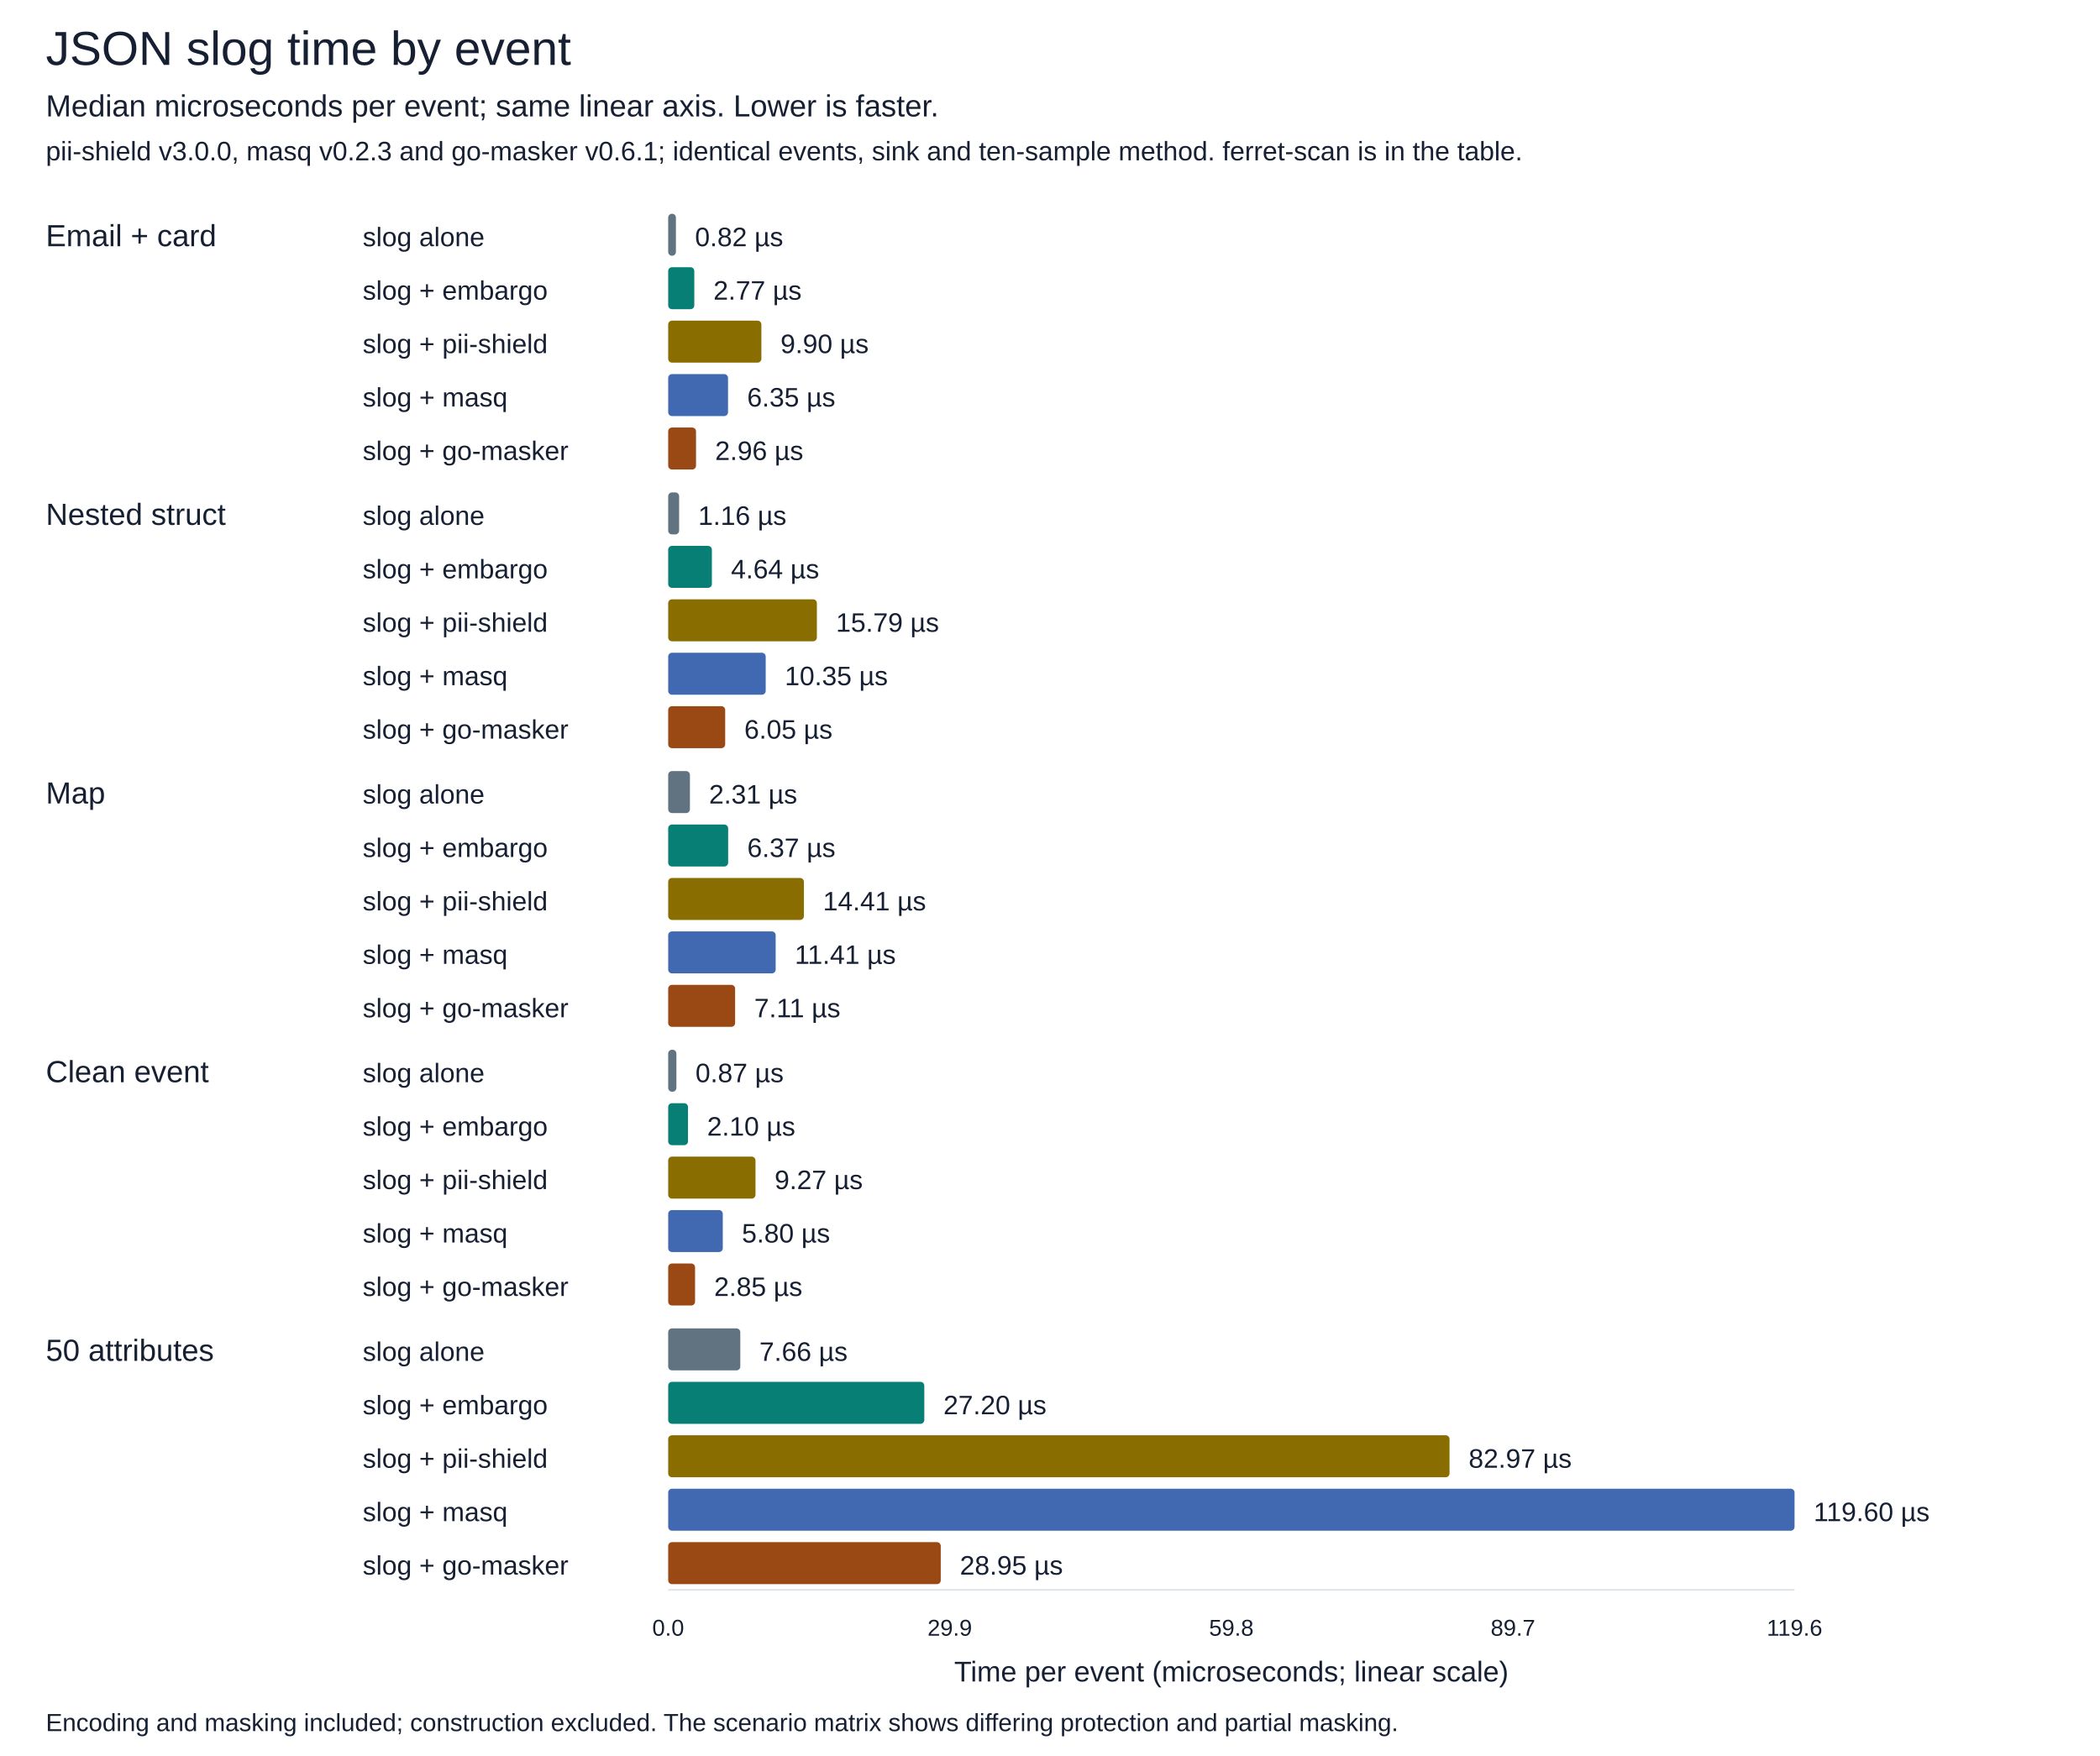
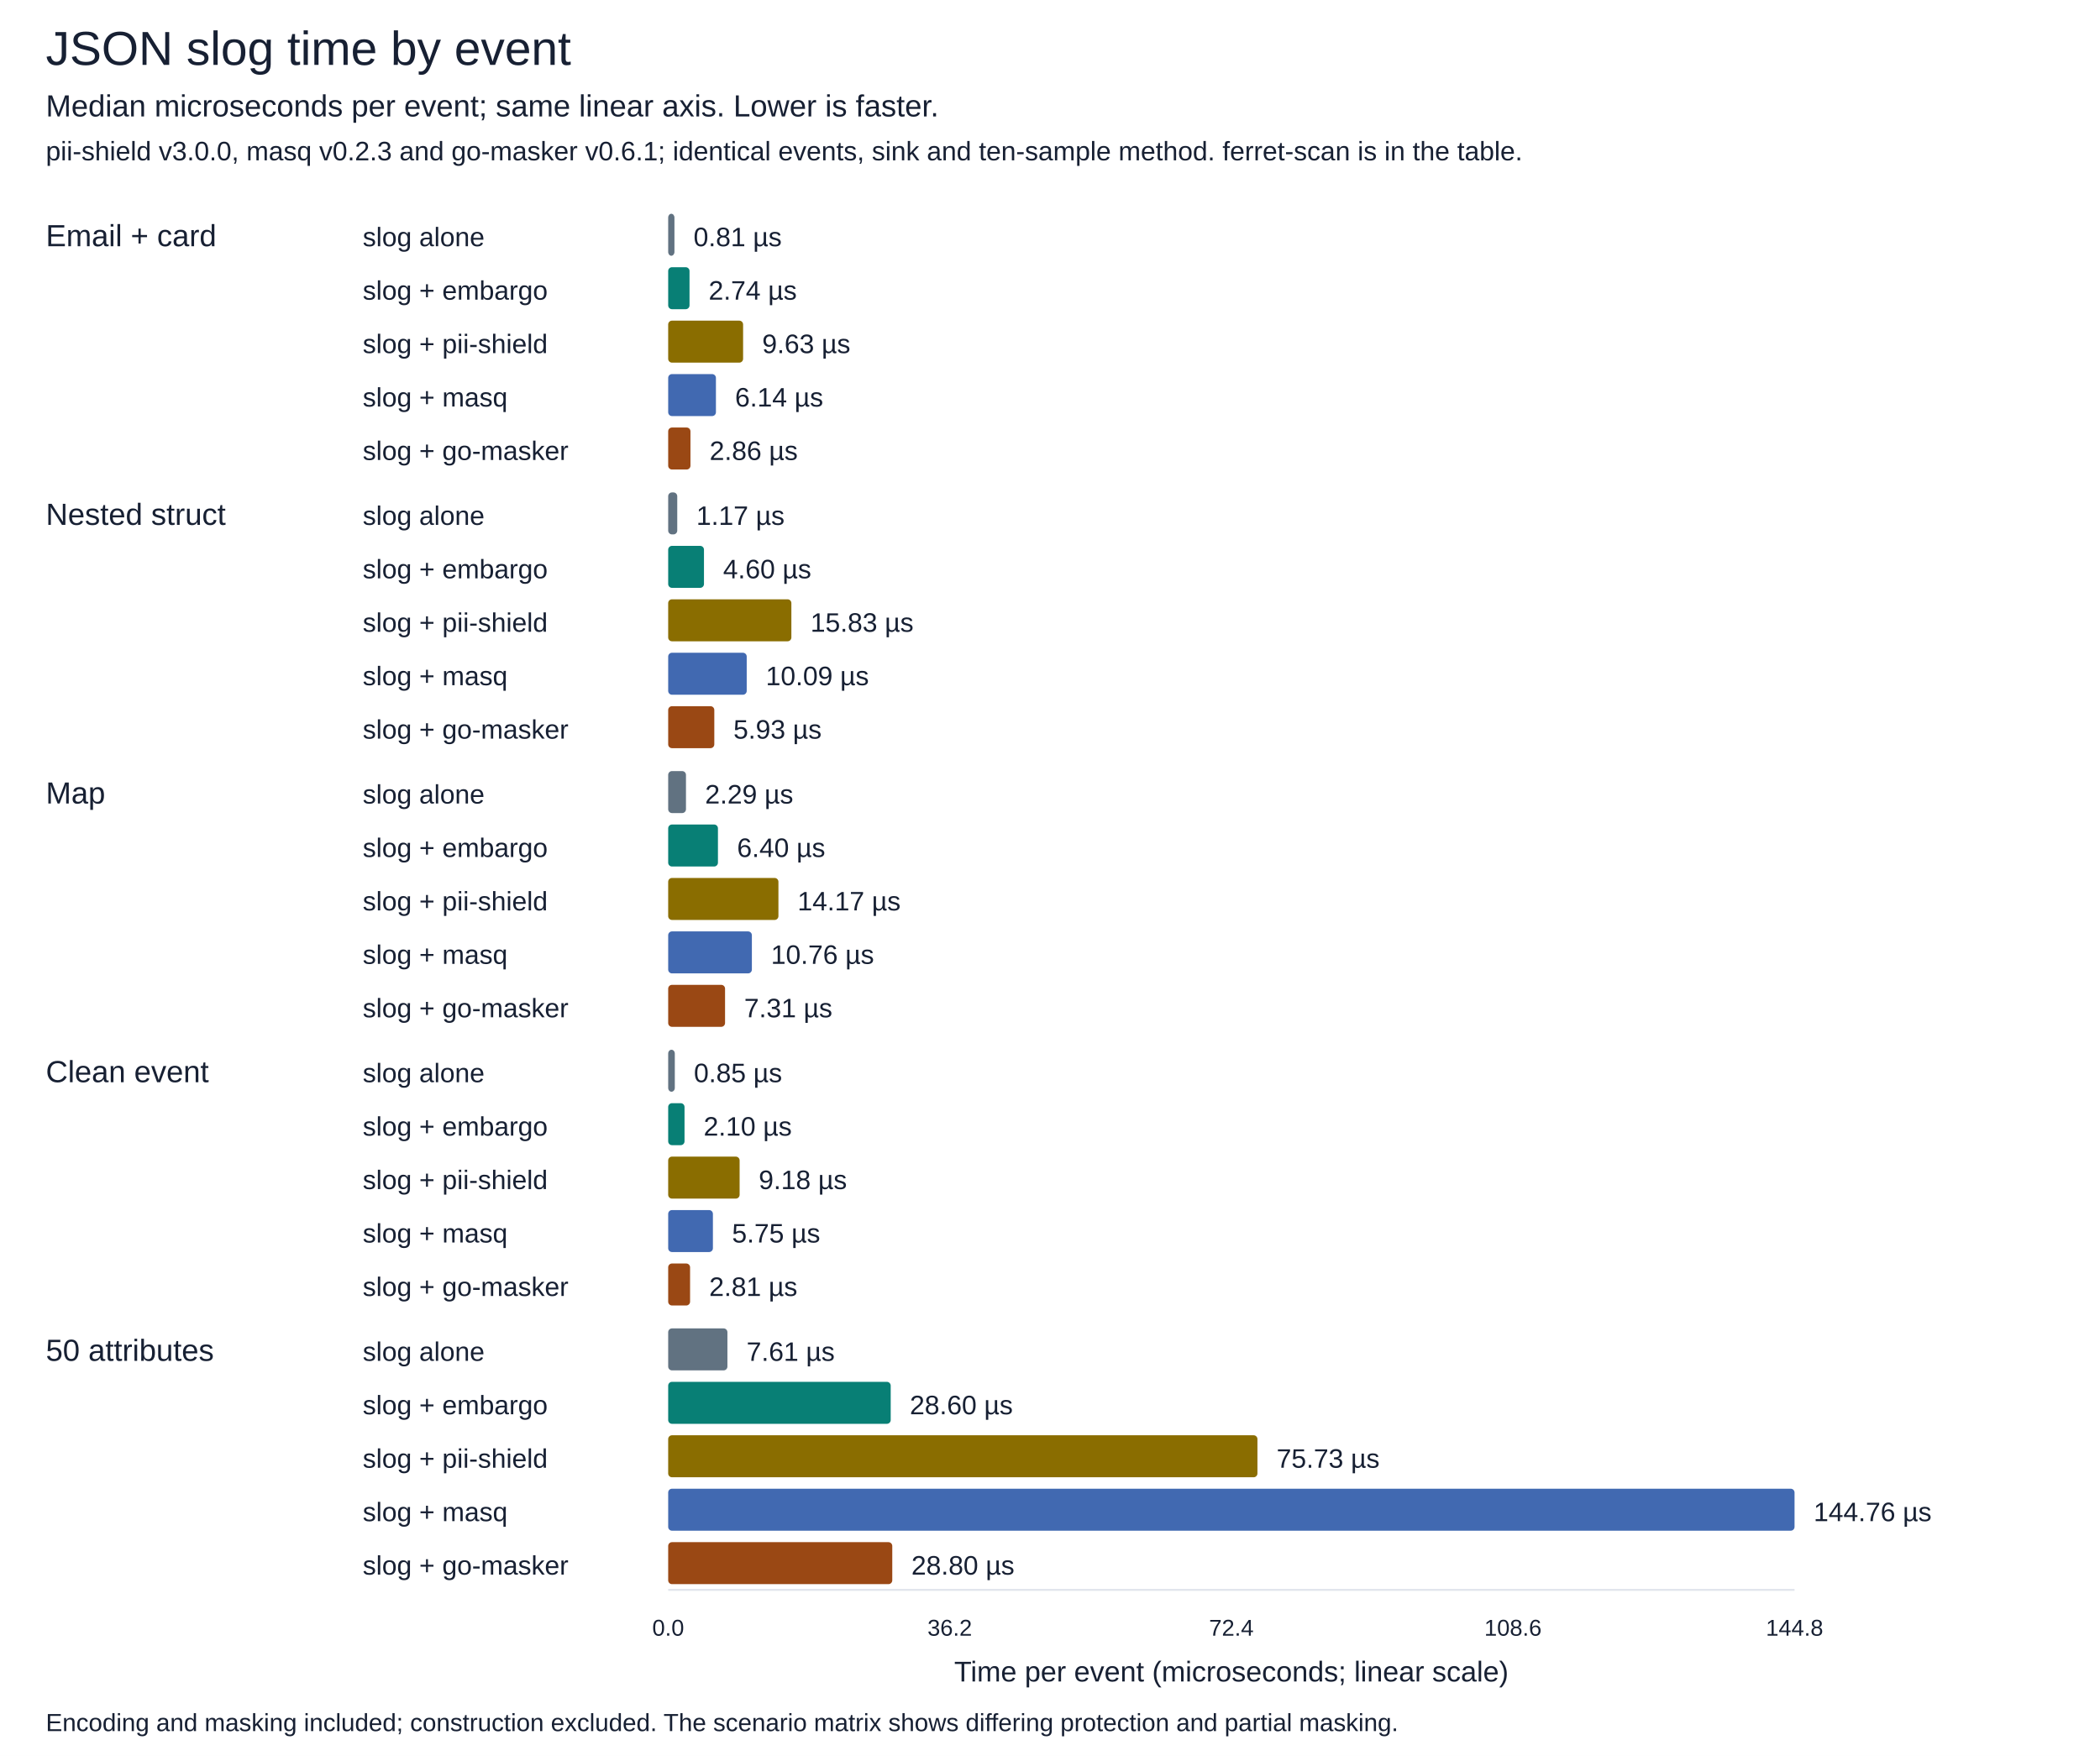
<svg xmlns="http://www.w3.org/2000/svg" width="1100" height="920" viewBox="0 0 1100 920" role="img">
  <rect width="100%" height="100%" fill="white" />
  <g font-family="Arial, sans-serif" font-size="15" fill="#172033">
    <text x="24" y="34" font-size="25" fill="#172033" text-anchor="start">JSON slog time by event</text>
    <text x="24" y="61" font-size="16" fill="#172033" text-anchor="start">Median microseconds per event; same linear axis. Lower is faster.</text>
    <text x="24" y="84" font-size="14" fill="#172033" text-anchor="start">pii-shield v3.0.0, masq v0.2.3 and go-masker v0.6.1; identical events, sink and ten-sample method. ferret-scan is in the table.</text>
    <text x="24" y="129" font-size="16" fill="#172033" text-anchor="start">Email + card</text>
    <text x="190" y="129" font-size="14" fill="#172033" text-anchor="start">slog alone</text>
-     <rect x="350" y="112" width="4.05" height="22" rx="2" fill="#617281" />
-     <text x="364.05" y="129" font-size="14" fill="#172033" text-anchor="start">0.82 µs</text>
+     <rect x="350" y="112" width="3.28" height="22" rx="2" fill="#617281" />
+     <text x="363.28" y="129" font-size="14" fill="#172033" text-anchor="start">0.81 µs</text>
    <text x="190" y="157" font-size="14" fill="#172033" text-anchor="start">slog + embargo</text>
-     <rect x="350" y="140" width="13.68" height="22" rx="2" fill="#087f75" />
-     <text x="373.68" y="157" font-size="14" fill="#172033" text-anchor="start">2.77 µs</text>
+     <rect x="350" y="140" width="11.18" height="22" rx="2" fill="#087f75" />
+     <text x="371.18" y="157" font-size="14" fill="#172033" text-anchor="start">2.74 µs</text>
    <text x="190" y="185" font-size="14" fill="#172033" text-anchor="start">slog + pii-shield</text>
-     <rect x="350" y="168" width="48.82" height="22" rx="2" fill="#8a6d00" />
-     <text x="408.82" y="185" font-size="14" fill="#172033" text-anchor="start">9.90 µs</text>
+     <rect x="350" y="168" width="39.24" height="22" rx="2" fill="#8a6d00" />
+     <text x="399.24" y="185" font-size="14" fill="#172033" text-anchor="start">9.63 µs</text>
    <text x="190" y="213" font-size="14" fill="#172033" text-anchor="start">slog + masq</text>
-     <rect x="350" y="196" width="31.35" height="22" rx="2" fill="#4169b1" />
-     <text x="391.35" y="213" font-size="14" fill="#172033" text-anchor="start">6.35 µs</text>
+     <rect x="350" y="196" width="25.01" height="22" rx="2" fill="#4169b1" />
+     <text x="385.01" y="213" font-size="14" fill="#172033" text-anchor="start">6.14 µs</text>
    <text x="190" y="241" font-size="14" fill="#172033" text-anchor="start">slog + go-masker</text>
-     <rect x="350" y="224" width="14.58" height="22" rx="2" fill="#9a4814" />
-     <text x="374.58" y="241" font-size="14" fill="#172033" text-anchor="start">2.96 µs</text>
+     <rect x="350" y="224" width="11.67" height="22" rx="2" fill="#9a4814" />
+     <text x="371.67" y="241" font-size="14" fill="#172033" text-anchor="start">2.86 µs</text>
    <text x="24" y="275" font-size="16" fill="#172033" text-anchor="start">Nested struct</text>
    <text x="190" y="275" font-size="14" fill="#172033" text-anchor="start">slog alone</text>
-     <rect x="350" y="258" width="5.73" height="22" rx="2" fill="#617281" />
-     <text x="365.73" y="275" font-size="14" fill="#172033" text-anchor="start">1.16 µs</text>
+     <rect x="350" y="258" width="4.75" height="22" rx="2" fill="#617281" />
+     <text x="364.75" y="275" font-size="14" fill="#172033" text-anchor="start">1.17 µs</text>
    <text x="190" y="303" font-size="14" fill="#172033" text-anchor="start">slog + embargo</text>
-     <rect x="350" y="286" width="22.89" height="22" rx="2" fill="#087f75" />
-     <text x="382.89" y="303" font-size="14" fill="#172033" text-anchor="start">4.64 µs</text>
+     <rect x="350" y="286" width="18.75" height="22" rx="2" fill="#087f75" />
+     <text x="378.75" y="303" font-size="14" fill="#172033" text-anchor="start">4.60 µs</text>
    <text x="190" y="331" font-size="14" fill="#172033" text-anchor="start">slog + pii-shield</text>
-     <rect x="350" y="314" width="77.89" height="22" rx="2" fill="#8a6d00" />
-     <text x="437.89" y="331" font-size="14" fill="#172033" text-anchor="start">15.79 µs</text>
+     <rect x="350" y="314" width="64.53" height="22" rx="2" fill="#8a6d00" />
+     <text x="424.53" y="331" font-size="14" fill="#172033" text-anchor="start">15.83 µs</text>
    <text x="190" y="359" font-size="14" fill="#172033" text-anchor="start">slog + masq</text>
-     <rect x="350" y="342" width="51.08" height="22" rx="2" fill="#4169b1" />
-     <text x="411.08" y="359" font-size="14" fill="#172033" text-anchor="start">10.35 µs</text>
+     <rect x="350" y="342" width="41.14" height="22" rx="2" fill="#4169b1" />
+     <text x="401.14" y="359" font-size="14" fill="#172033" text-anchor="start">10.09 µs</text>
    <text x="190" y="387" font-size="14" fill="#172033" text-anchor="start">slog + go-masker</text>
-     <rect x="350" y="370" width="29.86" height="22" rx="2" fill="#9a4814" />
-     <text x="389.86" y="387" font-size="14" fill="#172033" text-anchor="start">6.05 µs</text>
+     <rect x="350" y="370" width="24.16" height="22" rx="2" fill="#9a4814" />
+     <text x="384.16" y="387" font-size="14" fill="#172033" text-anchor="start">5.93 µs</text>
    <text x="24" y="421" font-size="16" fill="#172033" text-anchor="start">Map</text>
    <text x="190" y="421" font-size="14" fill="#172033" text-anchor="start">slog alone</text>
-     <rect x="350" y="404" width="11.39" height="22" rx="2" fill="#617281" />
-     <text x="371.39" y="421" font-size="14" fill="#172033" text-anchor="start">2.31 µs</text>
+     <rect x="350" y="404" width="9.32" height="22" rx="2" fill="#617281" />
+     <text x="369.32" y="421" font-size="14" fill="#172033" text-anchor="start">2.29 µs</text>
    <text x="190" y="449" font-size="14" fill="#172033" text-anchor="start">slog + embargo</text>
-     <rect x="350" y="432" width="31.41" height="22" rx="2" fill="#087f75" />
-     <text x="391.41" y="449" font-size="14" fill="#172033" text-anchor="start">6.37 µs</text>
+     <rect x="350" y="432" width="26.07" height="22" rx="2" fill="#087f75" />
+     <text x="386.07" y="449" font-size="14" fill="#172033" text-anchor="start">6.40 µs</text>
    <text x="190" y="477" font-size="14" fill="#172033" text-anchor="start">slog + pii-shield</text>
-     <rect x="350" y="460" width="71.09" height="22" rx="2" fill="#8a6d00" />
-     <text x="431.09" y="477" font-size="14" fill="#172033" text-anchor="start">14.41 µs</text>
+     <rect x="350" y="460" width="57.75" height="22" rx="2" fill="#8a6d00" />
+     <text x="417.75" y="477" font-size="14" fill="#172033" text-anchor="start">14.17 µs</text>
    <text x="190" y="505" font-size="14" fill="#172033" text-anchor="start">slog + masq</text>
-     <rect x="350" y="488" width="56.30" height="22" rx="2" fill="#4169b1" />
-     <text x="416.3" y="505" font-size="14" fill="#172033" text-anchor="start">11.41 µs</text>
+     <rect x="350" y="488" width="43.84" height="22" rx="2" fill="#4169b1" />
+     <text x="403.84" y="505" font-size="14" fill="#172033" text-anchor="start">10.76 µs</text>
    <text x="190" y="533" font-size="14" fill="#172033" text-anchor="start">slog + go-masker</text>
-     <rect x="350" y="516" width="35.06" height="22" rx="2" fill="#9a4814" />
-     <text x="395.06" y="533" font-size="14" fill="#172033" text-anchor="start">7.11 µs</text>
+     <rect x="350" y="516" width="29.79" height="22" rx="2" fill="#9a4814" />
+     <text x="389.79" y="533" font-size="14" fill="#172033" text-anchor="start">7.31 µs</text>
    <text x="24" y="567" font-size="16" fill="#172033" text-anchor="start">Clean event</text>
    <text x="190" y="567" font-size="14" fill="#172033" text-anchor="start">slog alone</text>
-     <rect x="350" y="550" width="4.30" height="22" rx="2" fill="#617281" />
-     <text x="364.3" y="567" font-size="14" fill="#172033" text-anchor="start">0.87 µs</text>
+     <rect x="350" y="550" width="3.47" height="22" rx="2" fill="#617281" />
+     <text x="363.47" y="567" font-size="14" fill="#172033" text-anchor="start">0.85 µs</text>
    <text x="190" y="595" font-size="14" fill="#172033" text-anchor="start">slog + embargo</text>
-     <rect x="350" y="578" width="10.38" height="22" rx="2" fill="#087f75" />
-     <text x="370.38" y="595" font-size="14" fill="#172033" text-anchor="start">2.10 µs</text>
+     <rect x="350" y="578" width="8.56" height="22" rx="2" fill="#087f75" />
+     <text x="368.56" y="595" font-size="14" fill="#172033" text-anchor="start">2.10 µs</text>
    <text x="190" y="623" font-size="14" fill="#172033" text-anchor="start">slog + pii-shield</text>
-     <rect x="350" y="606" width="45.74" height="22" rx="2" fill="#8a6d00" />
-     <text x="405.74" y="623" font-size="14" fill="#172033" text-anchor="start">9.27 µs</text>
+     <rect x="350" y="606" width="37.42" height="22" rx="2" fill="#8a6d00" />
+     <text x="397.42" y="623" font-size="14" fill="#172033" text-anchor="start">9.18 µs</text>
    <text x="190" y="651" font-size="14" fill="#172033" text-anchor="start">slog + masq</text>
-     <rect x="350" y="634" width="28.60" height="22" rx="2" fill="#4169b1" />
-     <text x="388.6" y="651" font-size="14" fill="#172033" text-anchor="start">5.80 µs</text>
+     <rect x="350" y="634" width="23.43" height="22" rx="2" fill="#4169b1" />
+     <text x="383.43" y="651" font-size="14" fill="#172033" text-anchor="start">5.75 µs</text>
    <text x="190" y="679" font-size="14" fill="#172033" text-anchor="start">slog + go-masker</text>
-     <rect x="350" y="662" width="14.08" height="22" rx="2" fill="#9a4814" />
-     <text x="374.08" y="679" font-size="14" fill="#172033" text-anchor="start">2.85 µs</text>
+     <rect x="350" y="662" width="11.47" height="22" rx="2" fill="#9a4814" />
+     <text x="371.47" y="679" font-size="14" fill="#172033" text-anchor="start">2.81 µs</text>
    <text x="24" y="713" font-size="16" fill="#172033" text-anchor="start">50 attributes</text>
    <text x="190" y="713" font-size="14" fill="#172033" text-anchor="start">slog alone</text>
-     <rect x="350" y="696" width="37.77" height="22" rx="2" fill="#617281" />
-     <text x="397.77" y="713" font-size="14" fill="#172033" text-anchor="start">7.66 µs</text>
+     <rect x="350" y="696" width="31.03" height="22" rx="2" fill="#617281" />
+     <text x="391.03" y="713" font-size="14" fill="#172033" text-anchor="start">7.61 µs</text>
    <text x="190" y="741" font-size="14" fill="#172033" text-anchor="start">slog + embargo</text>
-     <rect x="350" y="724" width="134.16" height="22" rx="2" fill="#087f75" />
-     <text x="494.16" y="741" font-size="14" fill="#172033" text-anchor="start">27.20 µs</text>
+     <rect x="350" y="724" width="116.56" height="22" rx="2" fill="#087f75" />
+     <text x="476.56" y="741" font-size="14" fill="#172033" text-anchor="start">28.60 µs</text>
    <text x="190" y="769" font-size="14" fill="#172033" text-anchor="start">slog + pii-shield</text>
-     <rect x="350" y="752" width="409.28" height="22" rx="2" fill="#8a6d00" />
-     <text x="769.28" y="769" font-size="14" fill="#172033" text-anchor="start">82.97 µs</text>
+     <rect x="350" y="752" width="308.66" height="22" rx="2" fill="#8a6d00" />
+     <text x="668.66" y="769" font-size="14" fill="#172033" text-anchor="start">75.73 µs</text>
    <text x="190" y="797" font-size="14" fill="#172033" text-anchor="start">slog + masq</text>
    <rect x="350" y="780" width="590.00" height="22" rx="2" fill="#4169b1" />
-     <text x="950.0" y="797" font-size="14" fill="#172033" text-anchor="start">119.60 µs</text>
+     <text x="950.0" y="797" font-size="14" fill="#172033" text-anchor="start">144.76 µs</text>
    <text x="190" y="825" font-size="14" fill="#172033" text-anchor="start">slog + go-masker</text>
-     <rect x="350" y="808" width="142.78" height="22" rx="2" fill="#9a4814" />
-     <text x="502.78" y="825" font-size="14" fill="#172033" text-anchor="start">28.95 µs</text>
+     <rect x="350" y="808" width="117.38" height="22" rx="2" fill="#9a4814" />
+     <text x="477.38" y="825" font-size="14" fill="#172033" text-anchor="start">28.80 µs</text>
    <path d="M350,833 L940,833" stroke="#e1e5ec" />
    <text x="350.0" y="857" font-size="12" fill="#172033" text-anchor="middle">0.0</text>
-     <text x="497.5" y="857" font-size="12" fill="#172033" text-anchor="middle">29.9</text>
-     <text x="645.0" y="857" font-size="12" fill="#172033" text-anchor="middle">59.8</text>
-     <text x="792.5" y="857" font-size="12" fill="#172033" text-anchor="middle">89.7</text>
-     <text x="940.0" y="857" font-size="12" fill="#172033" text-anchor="middle">119.6</text>
+     <text x="497.5" y="857" font-size="12" fill="#172033" text-anchor="middle">36.2</text>
+     <text x="645.0" y="857" font-size="12" fill="#172033" text-anchor="middle">72.4</text>
+     <text x="792.5" y="857" font-size="12" fill="#172033" text-anchor="middle">108.6</text>
+     <text x="940.0" y="857" font-size="12" fill="#172033" text-anchor="middle">144.8</text>
    <text x="645" y="881" font-size="15" fill="#172033" text-anchor="middle">Time per event (microseconds; linear scale)</text>
    <text x="24" y="907" font-size="13" fill="#172033" text-anchor="start">Encoding and masking included; construction excluded. The scenario matrix shows differing protection and partial masking.</text>
  </g>
</svg>
